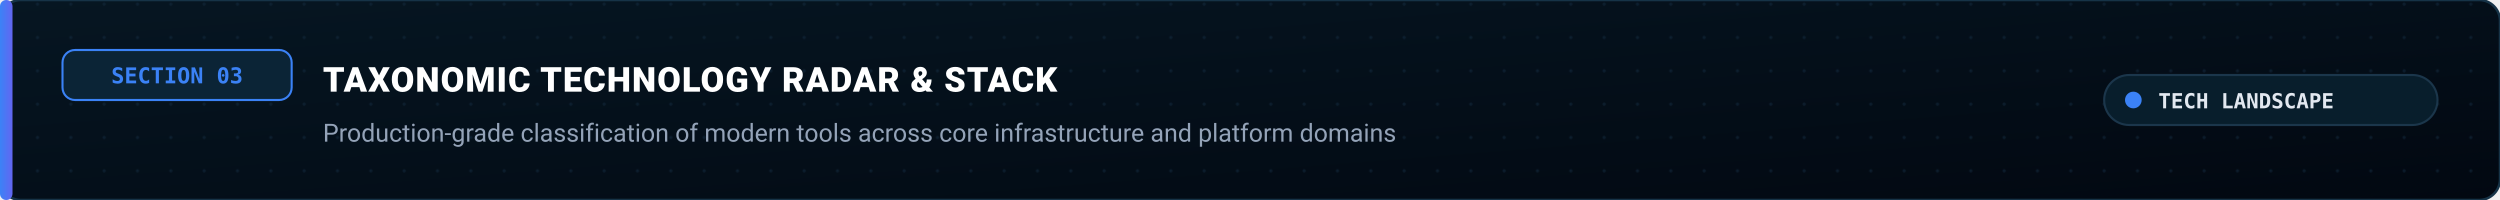
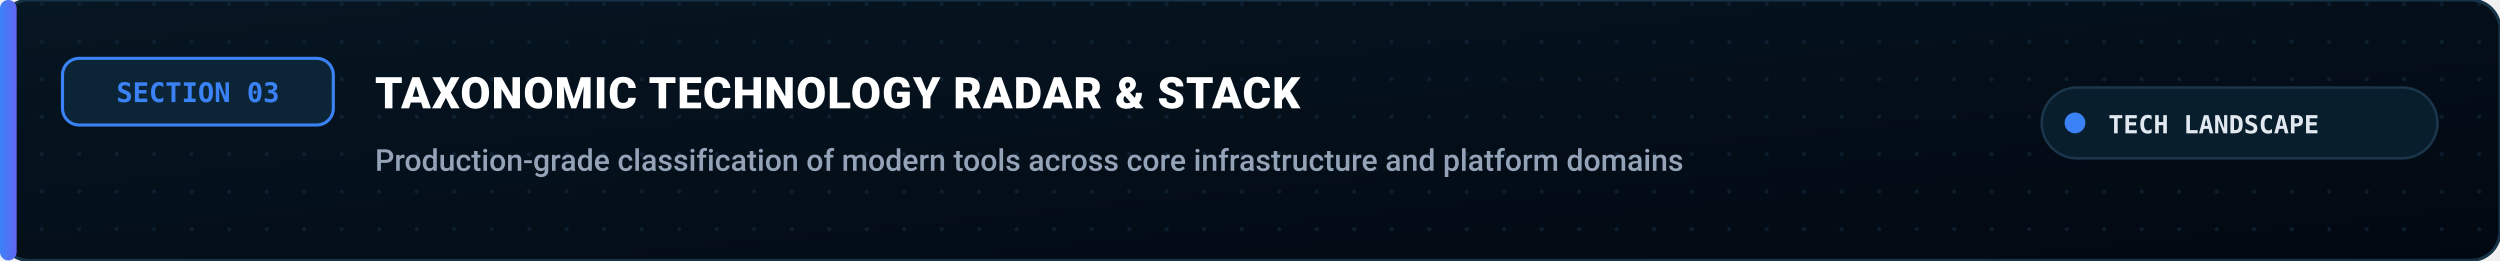
- <svg xmlns="http://www.w3.org/2000/svg" viewBox="0 0 1200 96" width="100%" height="100%">
+ <svg xmlns="http://www.w3.org/2000/svg" viewBox="0 0 1200 125" width="100%" height="100%">
  <defs>
    <linearGradient id="secGrad_03" x1="0%" y1="0%" x2="100%" y2="0%">
      <stop offset="0%" stop-color="#3B82F6" />
      <stop offset="100%" stop-color="#6366F1" />
    </linearGradient>
    <linearGradient id="barBg_03" x1="0%" y1="0%" x2="100%" y2="100%">
      <stop offset="0%" stop-color="#061622" />
      <stop offset="100%" stop-color="#020811" />
    </linearGradient>
-     <pattern id="dotGrid_03" width="16" height="16" patternUnits="userSpaceOnUse">
-       <circle cx="2" cy="2" r="0.8" fill="#132a3e" />
+     <pattern id="dotGrid_03" width="18" height="18" patternUnits="userSpaceOnUse">
+       <circle cx="2" cy="2" r="1" fill="#132a3e" />
    </pattern>
  </defs>
  <style>
    .mono { font-family: 'JetBrains Mono', 'Fira Code', monospace; }
    .sans { font-family: -apple-system, BlinkMacSystemFont, 'Segoe UI', Roboto, sans-serif; }
  </style>
-   <rect width="1200" height="96" rx="10" fill="url(#barBg_03)" stroke="#163347" stroke-width="1.2" />
-   <rect width="1200" height="96" fill="url(#dotGrid_03)" opacity="0.5" />
-   <rect x="0" y="0" width="6" height="96" rx="3" fill="url(#secGrad_03)" />
-   <g transform="translate(30, 24)">
-     <rect x="0" y="0" width="110" height="24" rx="6" fill="#0b2436" stroke="#3B82F6" stroke-width="1" />
-     <text x="55" y="16" fill="#3B82F6" class="mono" font-size="10.5" font-weight="700" text-anchor="middle">SECTION 03</text>
+   <rect width="1200" height="125" rx="14" fill="url(#barBg_03)" stroke="#163347" stroke-width="1.5" />
+   <rect width="1200" height="125" fill="url(#dotGrid_03)" opacity="0.6" />
+   <rect x="0" y="0" width="8" height="125" rx="4" fill="url(#secGrad_03)" />
+   <g transform="translate(30, 28)">
+     <rect x="0" y="0" width="130" height="32" rx="8" fill="#0b2436" stroke="#3B82F6" stroke-width="1.5" />
+     <text x="65" y="21" fill="#3B82F6" class="mono" font-size="13" font-weight="800" text-anchor="middle">SECTION 03</text>
  </g>
-   <g transform="translate(155, 26)">
-     <text x="0" y="18" fill="#FFFFFF" class="sans" font-size="16.5" font-weight="800" letter-spacing="0.5">TAXONOMIC TECHNOLOGY RADAR &amp; STACK</text>
-     <text x="0" y="42" fill="#94A3B8" class="sans" font-size="12">Production-grade classification of modern tools across core infrastructure and platform domains</text>
+   <g transform="translate(180, 28)">
+     <text x="0" y="24" fill="#FFFFFF" class="sans" font-size="21" font-weight="900" letter-spacing="0.5">TAXONOMIC TECHNOLOGY RADAR &amp; STACK</text>
+     <text x="0" y="54" fill="#94A3B8" class="sans" font-size="14.5" font-weight="500">Production-grade classification of modern tools across core infrastructure and platform domains</text>
  </g>
-   <g transform="translate(1010, 36)">
-     <rect x="0" y="0" width="160" height="24" rx="12" fill="#081e2c" stroke="#1b364b" />
-     <circle cx="14" cy="12" r="4" fill="#3B82F6" />
-     <text x="26" y="16" fill="#E2E8F0" class="mono" font-size="10" font-weight="600">TECH LANDSCAPE</text>
+   <g transform="translate(980, 42)">
+     <rect x="0" y="0" width="190" height="34" rx="17" fill="#081e2c" stroke="#1b364b" stroke-width="1.2" />
+     <circle cx="16" cy="17" r="5" fill="#3B82F6" />
+     <text x="32" y="22" fill="#E2E8F0" class="mono" font-size="12" font-weight="700">TECH LANDSCAPE</text>
  </g>
</svg>
